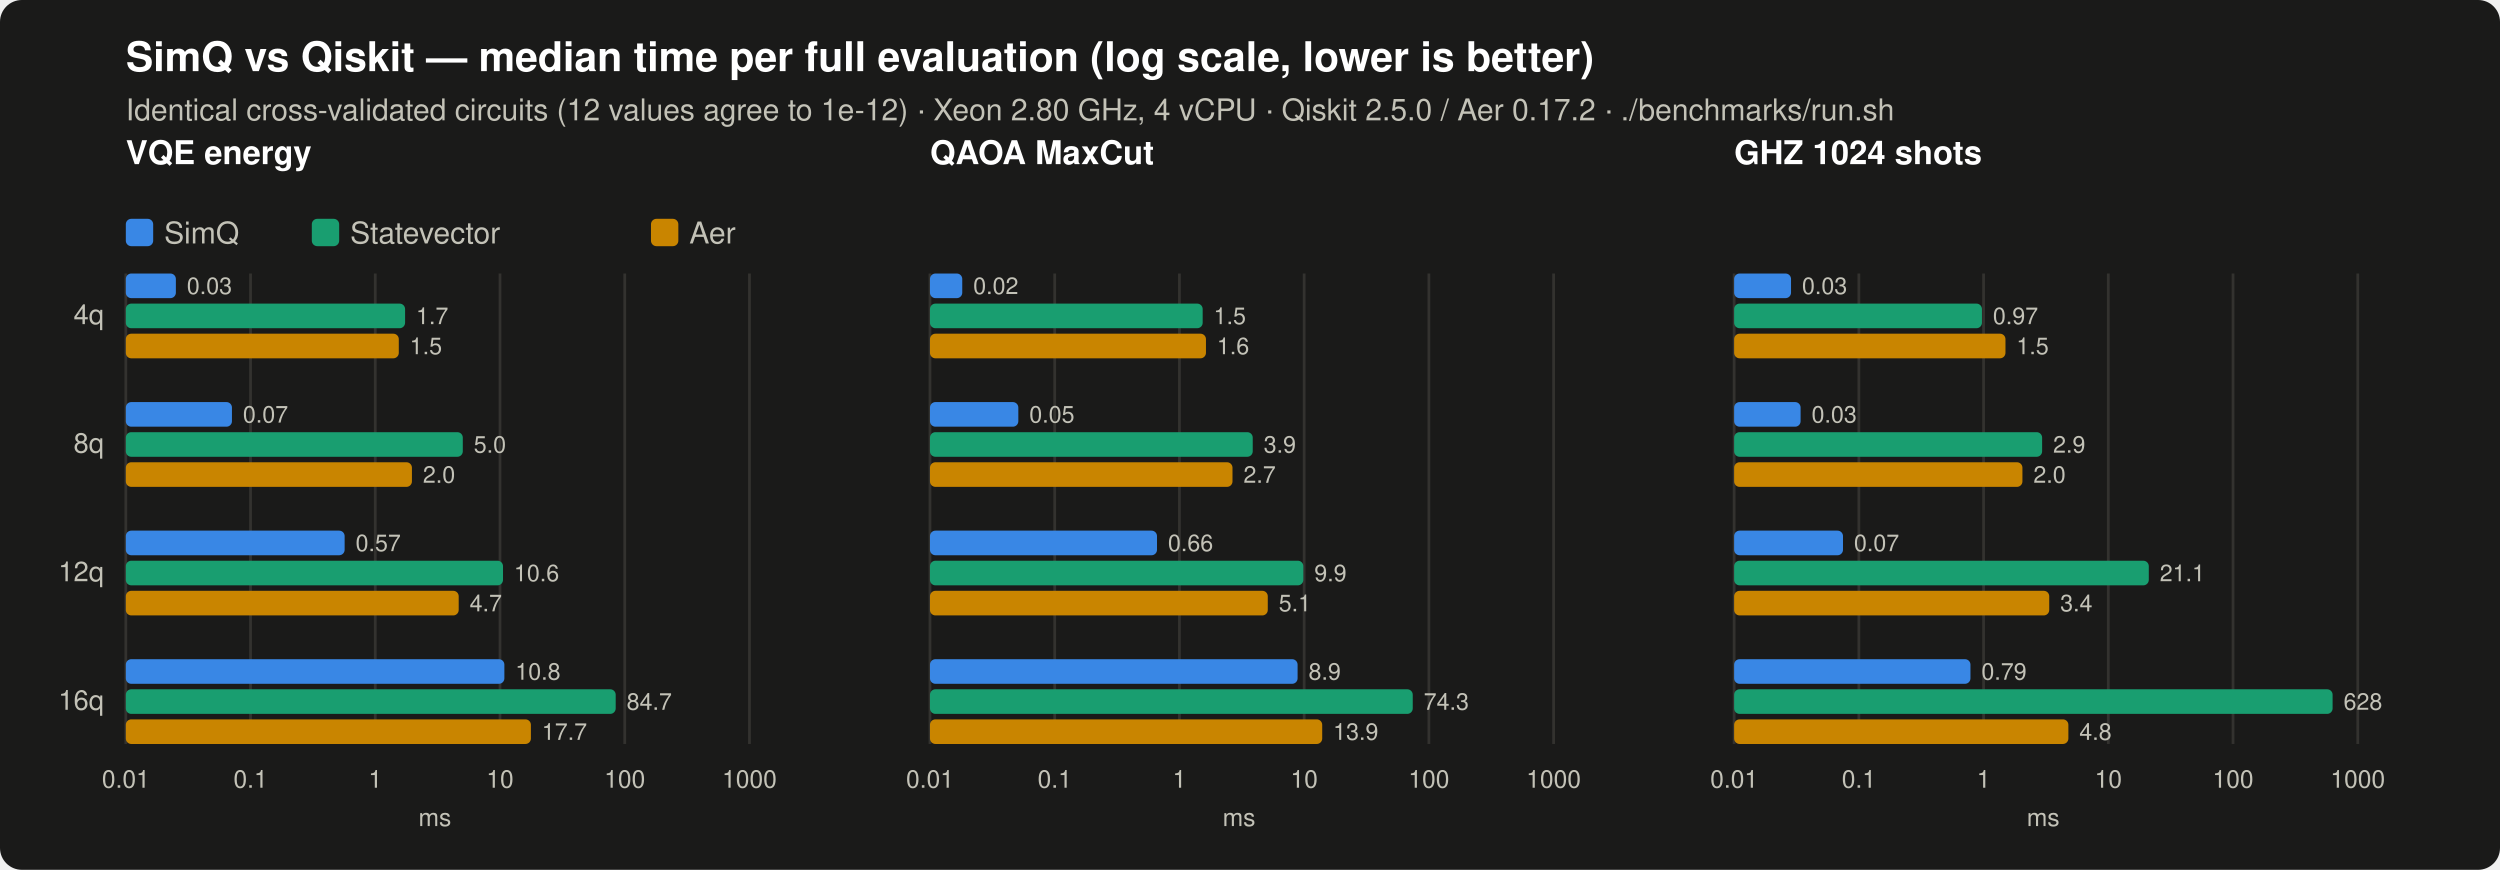
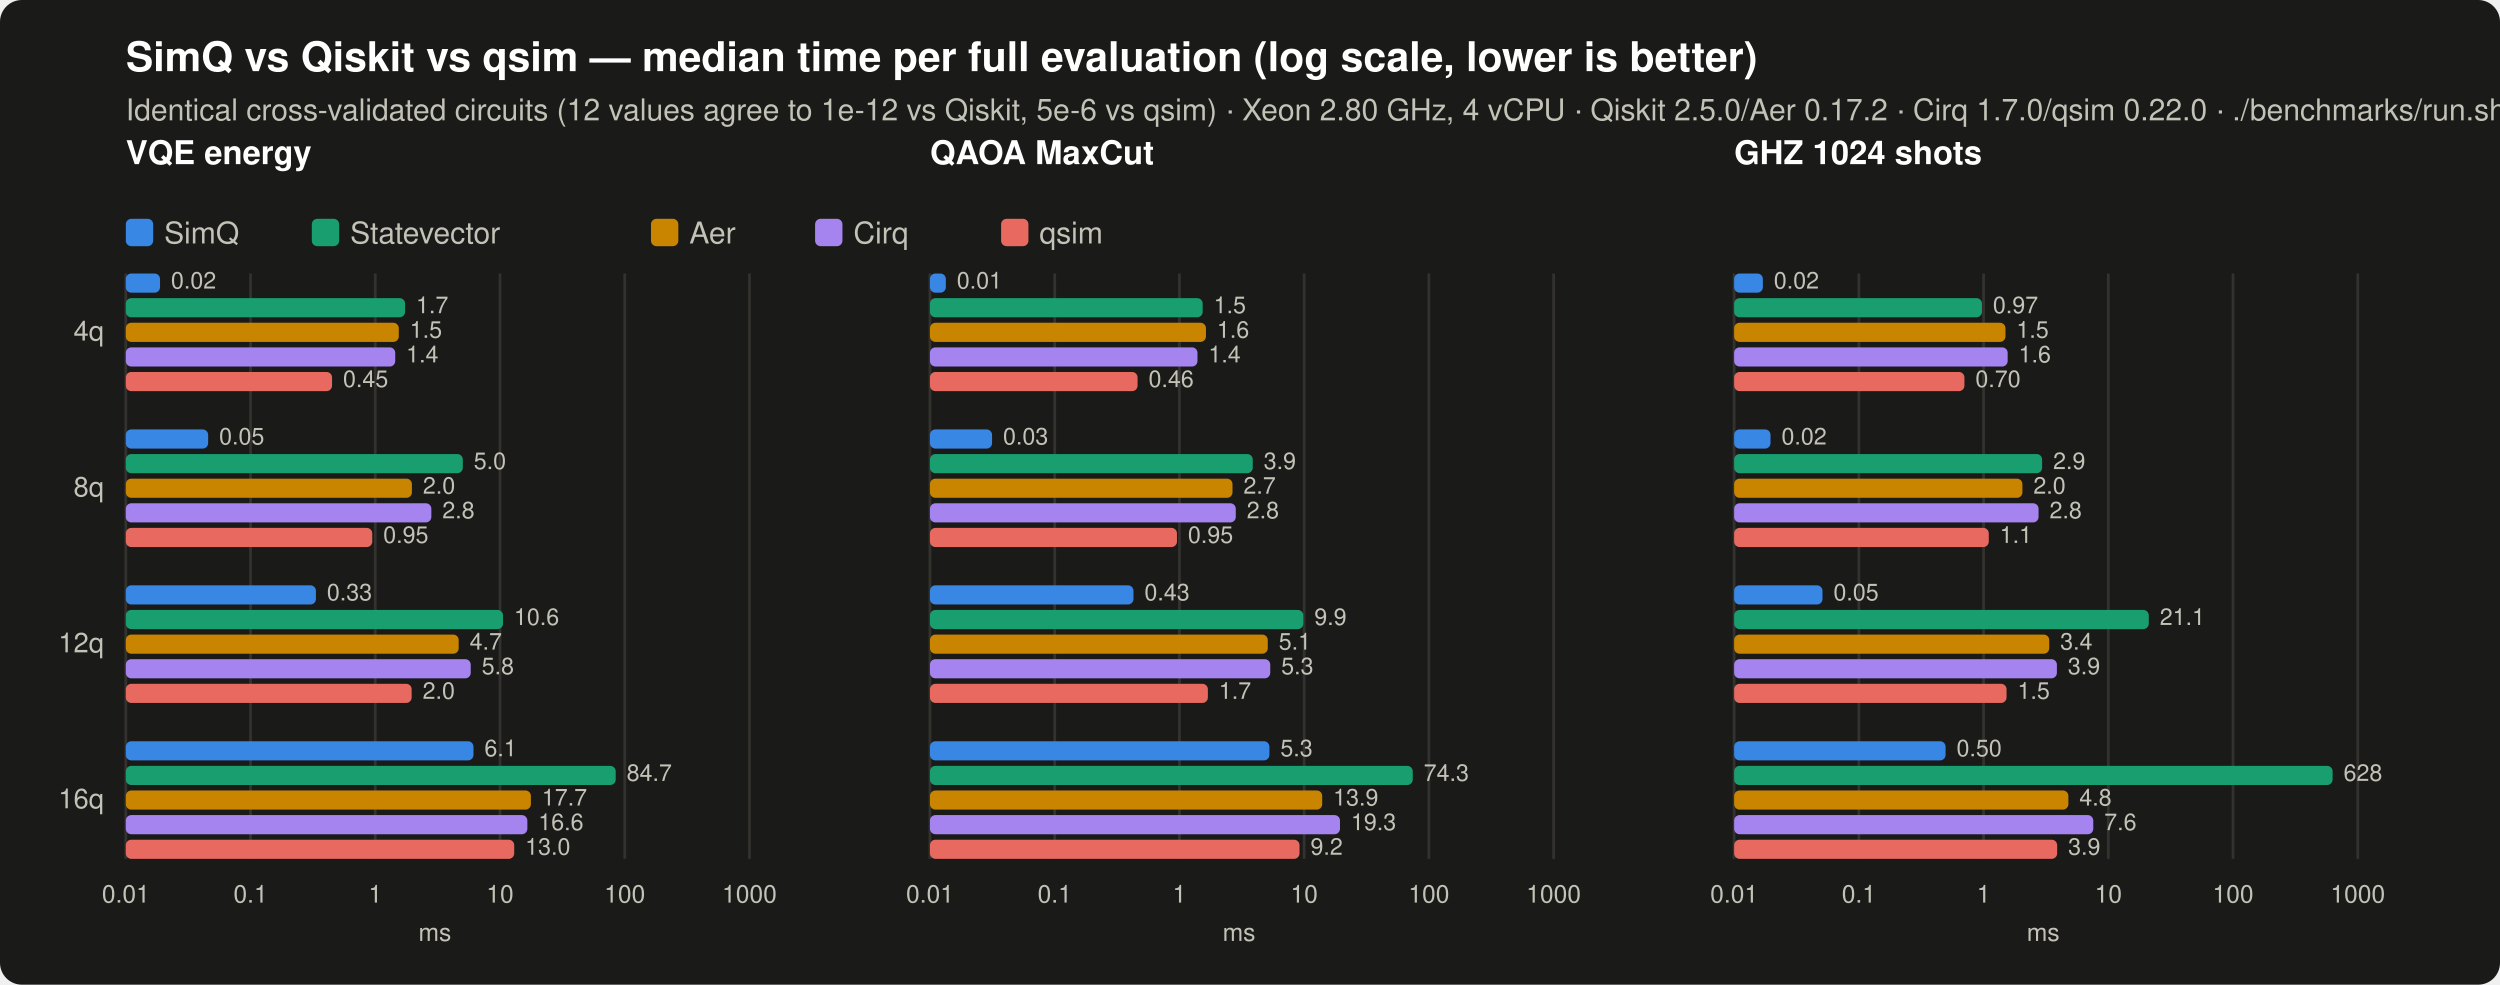
- <svg xmlns="http://www.w3.org/2000/svg" width="914" height="318" viewBox="0 0 914 318" font-family="-apple-system,Segoe UI,Helvetica,Arial,sans-serif">
-   <rect width="914" height="318" fill="#1a1a19" rx="8" />
-   <text x="46" y="26" fill="#ffffff" font-size="15" font-weight="600">SimQ vs Qiskit — median time per full evaluation (log scale, lower is better)</text>
-   <text x="46" y="44" fill="#c3c2b7" font-size="11">Identical cross-validated circuits (12 values agree to 1e-12) · Xeon 2.80 GHz, 4 vCPU · Qiskit 2.5.0 / Aer 0.17.2 · ./benchmarks/run.sh</text>
+ <svg xmlns="http://www.w3.org/2000/svg" width="914" height="360" viewBox="0 0 914 360" font-family="-apple-system,Segoe UI,Helvetica,Arial,sans-serif">
+   <rect width="914" height="360" fill="#1a1a19" rx="8" />
+   <text x="46" y="26" fill="#ffffff" font-size="15" font-weight="600">SimQ vs Qiskit vs qsim — median time per full evaluation (log scale, lower is better)</text>
+   <text x="46" y="44" fill="#c3c2b7" font-size="11">Identical cross-validated circuits (12 values agree to 1e-12 vs Qiskit, 5e-6 vs qsim) · Xeon 2.80 GHz, 4 vCPU · Qiskit 2.5.0/Aer 0.17.2 · Cirq 1.7.0/qsim 0.22.0 · ./benchmarks/run.sh</text>
  <rect x="46" y="80" width="10" height="10" rx="2" fill="#3987e5" />
  <text x="60" y="89" fill="#c3c2b7" font-size="11">SimQ</text>
  <rect x="114" y="80" width="10" height="10" rx="2" fill="#199e70" />
  <text x="128" y="89" fill="#c3c2b7" font-size="11">Statevector</text>
  <rect x="238" y="80" width="10" height="10" rx="2" fill="#c98500" />
  <text x="252" y="89" fill="#c3c2b7" font-size="11">Aer</text>
+   <rect x="298" y="80" width="10" height="10" rx="2" fill="#a684f0" />
+   <text x="312" y="89" fill="#c3c2b7" font-size="11">Cirq</text>
+   <rect x="366" y="80" width="10" height="10" rx="2" fill="#e8695f" />
+   <text x="380" y="89" fill="#c3c2b7" font-size="11">qsim</text>
  <text x="46" y="60" fill="#ffffff" font-size="12" font-weight="600">VQE energy</text>
-   <line x1="46.0" y1="100" x2="46.0" y2="272" stroke="#33322f" stroke-width="1" />
-   <text x="46.0" y="288" fill="#c3c2b7" font-size="9" text-anchor="middle">0.01</text>
-   <line x1="91.6" y1="100" x2="91.6" y2="272" stroke="#33322f" stroke-width="1" />
-   <text x="91.6" y="288" fill="#c3c2b7" font-size="9" text-anchor="middle">0.1</text>
-   <line x1="137.2" y1="100" x2="137.2" y2="272" stroke="#33322f" stroke-width="1" />
-   <text x="137.2" y="288" fill="#c3c2b7" font-size="9" text-anchor="middle">1</text>
-   <line x1="182.8" y1="100" x2="182.8" y2="272" stroke="#33322f" stroke-width="1" />
-   <text x="182.8" y="288" fill="#c3c2b7" font-size="9" text-anchor="middle">10</text>
-   <line x1="228.4" y1="100" x2="228.4" y2="272" stroke="#33322f" stroke-width="1" />
-   <text x="228.4" y="288" fill="#c3c2b7" font-size="9" text-anchor="middle">100</text>
-   <line x1="274.0" y1="100" x2="274.0" y2="272" stroke="#33322f" stroke-width="1" />
-   <text x="274.0" y="288" fill="#c3c2b7" font-size="9" text-anchor="middle">1000</text>
-   <text x="159.0" y="302" fill="#c3c2b7" font-size="9" text-anchor="middle">ms</text>
-   <text x="38" y="118.5" fill="#c3c2b7" font-size="10" text-anchor="end">4q</text>
-   <rect x="46" y="100" width="18.3" height="9" rx="2" fill="#3987e5" />
-   <text x="68.3" y="107.5" fill="#c3c2b7" font-size="8.5">0.03</text>
-   <rect x="46" y="111" width="102.1" height="9" rx="2" fill="#199e70" />
-   <text x="152.1" y="118.5" fill="#c3c2b7" font-size="8.5">1.7</text>
-   <rect x="46" y="122" width="99.8" height="9" rx="2" fill="#c98500" />
-   <text x="149.8" y="129.5" fill="#c3c2b7" font-size="8.5">1.5</text>
-   <text x="38" y="165.5" fill="#c3c2b7" font-size="10" text-anchor="end">8q</text>
-   <rect x="46" y="147" width="38.8" height="9" rx="2" fill="#3987e5" />
-   <text x="88.8" y="154.5" fill="#c3c2b7" font-size="8.5">0.07</text>
-   <rect x="46" y="158" width="123.2" height="9" rx="2" fill="#199e70" />
-   <text x="173.2" y="165.5" fill="#c3c2b7" font-size="8.5">5.0</text>
-   <rect x="46" y="169" width="104.6" height="9" rx="2" fill="#c98500" />
-   <text x="154.6" y="176.5" fill="#c3c2b7" font-size="8.5">2.0</text>
-   <text x="38" y="212.5" fill="#c3c2b7" font-size="10" text-anchor="end">12q</text>
-   <rect x="46" y="194" width="80.0" height="9" rx="2" fill="#3987e5" />
-   <text x="130.0" y="201.5" fill="#c3c2b7" font-size="8.5">0.57</text>
-   <rect x="46" y="205" width="137.9" height="9" rx="2" fill="#199e70" />
-   <text x="187.9" y="212.5" fill="#c3c2b7" font-size="8.5">10.6</text>
-   <rect x="46" y="216" width="121.7" height="9" rx="2" fill="#c98500" />
-   <text x="171.7" y="223.5" fill="#c3c2b7" font-size="8.5">4.7</text>
-   <text x="38" y="259.5" fill="#c3c2b7" font-size="10" text-anchor="end">16q</text>
-   <rect x="46" y="241" width="138.4" height="9" rx="2" fill="#3987e5" />
-   <text x="188.4" y="248.5" fill="#c3c2b7" font-size="8.5">10.8</text>
-   <rect x="46" y="252" width="179.1" height="9" rx="2" fill="#199e70" />
-   <text x="229.1" y="259.5" fill="#c3c2b7" font-size="8.5">84.7</text>
-   <rect x="46" y="263" width="148.1" height="9" rx="2" fill="#c98500" />
-   <text x="198.1" y="270.5" fill="#c3c2b7" font-size="8.5">17.7</text>
+   <line x1="46.0" y1="100" x2="46.0" y2="314" stroke="#33322f" stroke-width="1" />
+   <text x="46.0" y="330" fill="#c3c2b7" font-size="9" text-anchor="middle">0.01</text>
+   <line x1="91.6" y1="100" x2="91.6" y2="314" stroke="#33322f" stroke-width="1" />
+   <text x="91.6" y="330" fill="#c3c2b7" font-size="9" text-anchor="middle">0.1</text>
+   <line x1="137.2" y1="100" x2="137.2" y2="314" stroke="#33322f" stroke-width="1" />
+   <text x="137.2" y="330" fill="#c3c2b7" font-size="9" text-anchor="middle">1</text>
+   <line x1="182.8" y1="100" x2="182.8" y2="314" stroke="#33322f" stroke-width="1" />
+   <text x="182.8" y="330" fill="#c3c2b7" font-size="9" text-anchor="middle">10</text>
+   <line x1="228.4" y1="100" x2="228.4" y2="314" stroke="#33322f" stroke-width="1" />
+   <text x="228.4" y="330" fill="#c3c2b7" font-size="9" text-anchor="middle">100</text>
+   <line x1="274.0" y1="100" x2="274.0" y2="314" stroke="#33322f" stroke-width="1" />
+   <text x="274.0" y="330" fill="#c3c2b7" font-size="9" text-anchor="middle">1000</text>
+   <text x="159.0" y="344" fill="#c3c2b7" font-size="9" text-anchor="middle">ms</text>
+   <text x="38" y="124.5" fill="#c3c2b7" font-size="10" text-anchor="end">4q</text>
+   <rect x="46" y="100" width="12.5" height="7" rx="2" fill="#3987e5" />
+   <text x="62.5" y="105.5" fill="#c3c2b7" font-size="8.5">0.02</text>
+   <rect x="46" y="109" width="102.1" height="7" rx="2" fill="#199e70" />
+   <text x="152.1" y="114.5" fill="#c3c2b7" font-size="8.5">1.7</text>
+   <rect x="46" y="118" width="99.8" height="7" rx="2" fill="#c98500" />
+   <text x="149.8" y="123.5" fill="#c3c2b7" font-size="8.5">1.5</text>
+   <rect x="46" y="127" width="98.5" height="7" rx="2" fill="#a684f0" />
+   <text x="148.5" y="132.5" fill="#c3c2b7" font-size="8.5">1.4</text>
+   <rect x="46" y="136" width="75.4" height="7" rx="2" fill="#e8695f" />
+   <text x="125.4" y="141.5" fill="#c3c2b7" font-size="8.5">0.45</text>
+   <text x="38" y="181.5" fill="#c3c2b7" font-size="10" text-anchor="end">8q</text>
+   <rect x="46" y="157" width="30.1" height="7" rx="2" fill="#3987e5" />
+   <text x="80.1" y="162.5" fill="#c3c2b7" font-size="8.5">0.05</text>
+   <rect x="46" y="166" width="123.2" height="7" rx="2" fill="#199e70" />
+   <text x="173.2" y="171.5" fill="#c3c2b7" font-size="8.5">5.0</text>
+   <rect x="46" y="175" width="104.6" height="7" rx="2" fill="#c98500" />
+   <text x="154.6" y="180.5" fill="#c3c2b7" font-size="8.5">2.0</text>
+   <rect x="46" y="184" width="111.7" height="7" rx="2" fill="#a684f0" />
+   <text x="161.7" y="189.5" fill="#c3c2b7" font-size="8.5">2.8</text>
+   <rect x="46" y="193" width="90.1" height="7" rx="2" fill="#e8695f" />
+   <text x="140.1" y="198.5" fill="#c3c2b7" font-size="8.5">0.95</text>
+   <text x="38" y="238.5" fill="#c3c2b7" font-size="10" text-anchor="end">12q</text>
+   <rect x="46" y="214" width="69.5" height="7" rx="2" fill="#3987e5" />
+   <text x="119.5" y="219.5" fill="#c3c2b7" font-size="8.5">0.33</text>
+   <rect x="46" y="223" width="137.9" height="7" rx="2" fill="#199e70" />
+   <text x="187.9" y="228.5" fill="#c3c2b7" font-size="8.5">10.6</text>
+   <rect x="46" y="232" width="121.7" height="7" rx="2" fill="#c98500" />
+   <text x="171.7" y="237.5" fill="#c3c2b7" font-size="8.5">4.7</text>
+   <rect x="46" y="241" width="126.1" height="7" rx="2" fill="#a684f0" />
+   <text x="176.1" y="246.5" fill="#c3c2b7" font-size="8.5">5.8</text>
+   <rect x="46" y="250" width="104.5" height="7" rx="2" fill="#e8695f" />
+   <text x="154.5" y="255.5" fill="#c3c2b7" font-size="8.5">2.0</text>
+   <text x="38" y="295.5" fill="#c3c2b7" font-size="10" text-anchor="end">16q</text>
+   <rect x="46" y="271" width="127.1" height="7" rx="2" fill="#3987e5" />
+   <text x="177.1" y="276.5" fill="#c3c2b7" font-size="8.5">6.1</text>
+   <rect x="46" y="280" width="179.1" height="7" rx="2" fill="#199e70" />
+   <text x="229.1" y="285.5" fill="#c3c2b7" font-size="8.5">84.7</text>
+   <rect x="46" y="289" width="148.1" height="7" rx="2" fill="#c98500" />
+   <text x="198.1" y="294.5" fill="#c3c2b7" font-size="8.5">17.7</text>
+   <rect x="46" y="298" width="146.8" height="7" rx="2" fill="#a684f0" />
+   <text x="196.8" y="303.5" fill="#c3c2b7" font-size="8.5">16.6</text>
+   <rect x="46" y="307" width="142.0" height="7" rx="2" fill="#e8695f" />
+   <text x="192.0" y="312.5" fill="#c3c2b7" font-size="8.5">13.0</text>
  <text x="340" y="60" fill="#ffffff" font-size="12" font-weight="600">QAOA MaxCut</text>
-   <line x1="340.0" y1="100" x2="340.0" y2="272" stroke="#33322f" stroke-width="1" />
-   <text x="340.0" y="288" fill="#c3c2b7" font-size="9" text-anchor="middle">0.01</text>
-   <line x1="385.6" y1="100" x2="385.6" y2="272" stroke="#33322f" stroke-width="1" />
-   <text x="385.6" y="288" fill="#c3c2b7" font-size="9" text-anchor="middle">0.1</text>
-   <line x1="431.2" y1="100" x2="431.2" y2="272" stroke="#33322f" stroke-width="1" />
-   <text x="431.2" y="288" fill="#c3c2b7" font-size="9" text-anchor="middle">1</text>
-   <line x1="476.8" y1="100" x2="476.8" y2="272" stroke="#33322f" stroke-width="1" />
-   <text x="476.8" y="288" fill="#c3c2b7" font-size="9" text-anchor="middle">10</text>
-   <line x1="522.4" y1="100" x2="522.4" y2="272" stroke="#33322f" stroke-width="1" />
-   <text x="522.4" y="288" fill="#c3c2b7" font-size="9" text-anchor="middle">100</text>
-   <line x1="568.0" y1="100" x2="568.0" y2="272" stroke="#33322f" stroke-width="1" />
-   <text x="568.0" y="288" fill="#c3c2b7" font-size="9" text-anchor="middle">1000</text>
-   <text x="453.0" y="302" fill="#c3c2b7" font-size="9" text-anchor="middle">ms</text>
-   <rect x="340" y="100" width="11.8" height="9" rx="2" fill="#3987e5" />
-   <text x="355.8" y="107.5" fill="#c3c2b7" font-size="8.5">0.02</text>
-   <rect x="340" y="111" width="99.7" height="9" rx="2" fill="#199e70" />
-   <text x="443.7" y="118.5" fill="#c3c2b7" font-size="8.5">1.5</text>
-   <rect x="340" y="122" width="100.9" height="9" rx="2" fill="#c98500" />
-   <text x="444.9" y="129.5" fill="#c3c2b7" font-size="8.5">1.6</text>
-   <rect x="340" y="147" width="32.3" height="9" rx="2" fill="#3987e5" />
-   <text x="376.3" y="154.5" fill="#c3c2b7" font-size="8.5">0.05</text>
-   <rect x="340" y="158" width="118.0" height="9" rx="2" fill="#199e70" />
-   <text x="462.0" y="165.5" fill="#c3c2b7" font-size="8.5">3.9</text>
-   <rect x="340" y="169" width="110.6" height="9" rx="2" fill="#c98500" />
-   <text x="454.6" y="176.5" fill="#c3c2b7" font-size="8.5">2.7</text>
-   <rect x="340" y="194" width="83.0" height="9" rx="2" fill="#3987e5" />
-   <text x="427.0" y="201.5" fill="#c3c2b7" font-size="8.5">0.66</text>
-   <rect x="340" y="205" width="136.5" height="9" rx="2" fill="#199e70" />
-   <text x="480.5" y="212.5" fill="#c3c2b7" font-size="8.5">9.9</text>
-   <rect x="340" y="216" width="123.5" height="9" rx="2" fill="#c98500" />
-   <text x="467.5" y="223.5" fill="#c3c2b7" font-size="8.5">5.1</text>
-   <rect x="340" y="241" width="134.4" height="9" rx="2" fill="#3987e5" />
-   <text x="478.4" y="248.5" fill="#c3c2b7" font-size="8.5">8.9</text>
-   <rect x="340" y="252" width="176.5" height="9" rx="2" fill="#199e70" />
-   <text x="520.5" y="259.5" fill="#c3c2b7" font-size="8.5">74.3</text>
-   <rect x="340" y="263" width="143.4" height="9" rx="2" fill="#c98500" />
-   <text x="487.4" y="270.5" fill="#c3c2b7" font-size="8.5">13.9</text>
+   <line x1="340.0" y1="100" x2="340.0" y2="314" stroke="#33322f" stroke-width="1" />
+   <text x="340.0" y="330" fill="#c3c2b7" font-size="9" text-anchor="middle">0.01</text>
+   <line x1="385.6" y1="100" x2="385.6" y2="314" stroke="#33322f" stroke-width="1" />
+   <text x="385.6" y="330" fill="#c3c2b7" font-size="9" text-anchor="middle">0.1</text>
+   <line x1="431.2" y1="100" x2="431.2" y2="314" stroke="#33322f" stroke-width="1" />
+   <text x="431.2" y="330" fill="#c3c2b7" font-size="9" text-anchor="middle">1</text>
+   <line x1="476.8" y1="100" x2="476.8" y2="314" stroke="#33322f" stroke-width="1" />
+   <text x="476.8" y="330" fill="#c3c2b7" font-size="9" text-anchor="middle">10</text>
+   <line x1="522.4" y1="100" x2="522.4" y2="314" stroke="#33322f" stroke-width="1" />
+   <text x="522.4" y="330" fill="#c3c2b7" font-size="9" text-anchor="middle">100</text>
+   <line x1="568.0" y1="100" x2="568.0" y2="314" stroke="#33322f" stroke-width="1" />
+   <text x="568.0" y="330" fill="#c3c2b7" font-size="9" text-anchor="middle">1000</text>
+   <text x="453.0" y="344" fill="#c3c2b7" font-size="9" text-anchor="middle">ms</text>
+   <rect x="340" y="100" width="5.8" height="7" rx="2" fill="#3987e5" />
+   <text x="349.8" y="105.5" fill="#c3c2b7" font-size="8.5">0.01</text>
+   <rect x="340" y="109" width="99.7" height="7" rx="2" fill="#199e70" />
+   <text x="443.7" y="114.5" fill="#c3c2b7" font-size="8.5">1.5</text>
+   <rect x="340" y="118" width="100.9" height="7" rx="2" fill="#c98500" />
+   <text x="444.9" y="123.5" fill="#c3c2b7" font-size="8.5">1.6</text>
+   <rect x="340" y="127" width="97.8" height="7" rx="2" fill="#a684f0" />
+   <text x="441.8" y="132.5" fill="#c3c2b7" font-size="8.5">1.4</text>
+   <rect x="340" y="136" width="75.9" height="7" rx="2" fill="#e8695f" />
+   <text x="419.9" y="141.5" fill="#c3c2b7" font-size="8.5">0.46</text>
+   <rect x="340" y="157" width="22.7" height="7" rx="2" fill="#3987e5" />
+   <text x="366.7" y="162.5" fill="#c3c2b7" font-size="8.5">0.03</text>
+   <rect x="340" y="166" width="118.0" height="7" rx="2" fill="#199e70" />
+   <text x="462.0" y="171.5" fill="#c3c2b7" font-size="8.5">3.9</text>
+   <rect x="340" y="175" width="110.6" height="7" rx="2" fill="#c98500" />
+   <text x="454.6" y="180.5" fill="#c3c2b7" font-size="8.5">2.7</text>
+   <rect x="340" y="184" width="111.8" height="7" rx="2" fill="#a684f0" />
+   <text x="455.8" y="189.5" fill="#c3c2b7" font-size="8.5">2.8</text>
+   <rect x="340" y="193" width="90.3" height="7" rx="2" fill="#e8695f" />
+   <text x="434.3" y="198.5" fill="#c3c2b7" font-size="8.5">0.95</text>
+   <rect x="340" y="214" width="74.4" height="7" rx="2" fill="#3987e5" />
+   <text x="418.4" y="219.5" fill="#c3c2b7" font-size="8.5">0.43</text>
+   <rect x="340" y="223" width="136.5" height="7" rx="2" fill="#199e70" />
+   <text x="480.5" y="228.5" fill="#c3c2b7" font-size="8.5">9.9</text>
+   <rect x="340" y="232" width="123.5" height="7" rx="2" fill="#c98500" />
+   <text x="467.5" y="237.5" fill="#c3c2b7" font-size="8.5">5.1</text>
+   <rect x="340" y="241" width="124.4" height="7" rx="2" fill="#a684f0" />
+   <text x="468.4" y="246.5" fill="#c3c2b7" font-size="8.5">5.3</text>
+   <rect x="340" y="250" width="101.6" height="7" rx="2" fill="#e8695f" />
+   <text x="445.6" y="255.5" fill="#c3c2b7" font-size="8.5">1.7</text>
+   <rect x="340" y="271" width="124.1" height="7" rx="2" fill="#3987e5" />
+   <text x="468.1" y="276.5" fill="#c3c2b7" font-size="8.5">5.3</text>
+   <rect x="340" y="280" width="176.5" height="7" rx="2" fill="#199e70" />
+   <text x="520.5" y="285.5" fill="#c3c2b7" font-size="8.5">74.3</text>
+   <rect x="340" y="289" width="143.4" height="7" rx="2" fill="#c98500" />
+   <text x="487.4" y="294.5" fill="#c3c2b7" font-size="8.5">13.9</text>
+   <rect x="340" y="298" width="149.9" height="7" rx="2" fill="#a684f0" />
+   <text x="493.9" y="303.5" fill="#c3c2b7" font-size="8.5">19.3</text>
+   <rect x="340" y="307" width="135.1" height="7" rx="2" fill="#e8695f" />
+   <text x="479.1" y="312.5" fill="#c3c2b7" font-size="8.5">9.2</text>
  <text x="634" y="60" fill="#ffffff" font-size="12" font-weight="600">GHZ 1024 shots</text>
-   <line x1="634.0" y1="100" x2="634.0" y2="272" stroke="#33322f" stroke-width="1" />
-   <text x="634.0" y="288" fill="#c3c2b7" font-size="9" text-anchor="middle">0.01</text>
-   <line x1="679.6" y1="100" x2="679.6" y2="272" stroke="#33322f" stroke-width="1" />
-   <text x="679.6" y="288" fill="#c3c2b7" font-size="9" text-anchor="middle">0.1</text>
-   <line x1="725.2" y1="100" x2="725.2" y2="272" stroke="#33322f" stroke-width="1" />
-   <text x="725.2" y="288" fill="#c3c2b7" font-size="9" text-anchor="middle">1</text>
-   <line x1="770.8" y1="100" x2="770.8" y2="272" stroke="#33322f" stroke-width="1" />
-   <text x="770.8" y="288" fill="#c3c2b7" font-size="9" text-anchor="middle">10</text>
-   <line x1="816.4" y1="100" x2="816.4" y2="272" stroke="#33322f" stroke-width="1" />
-   <text x="816.4" y="288" fill="#c3c2b7" font-size="9" text-anchor="middle">100</text>
-   <line x1="862.0" y1="100" x2="862.0" y2="272" stroke="#33322f" stroke-width="1" />
-   <text x="862.0" y="288" fill="#c3c2b7" font-size="9" text-anchor="middle">1000</text>
-   <text x="747.0" y="302" fill="#c3c2b7" font-size="9" text-anchor="middle">ms</text>
-   <rect x="634" y="100" width="20.8" height="9" rx="2" fill="#3987e5" />
-   <text x="658.8" y="107.5" fill="#c3c2b7" font-size="8.5">0.03</text>
-   <rect x="634" y="111" width="90.6" height="9" rx="2" fill="#199e70" />
-   <text x="728.6" y="118.5" fill="#c3c2b7" font-size="8.5">0.97</text>
-   <rect x="634" y="122" width="99.2" height="9" rx="2" fill="#c98500" />
-   <text x="737.2" y="129.5" fill="#c3c2b7" font-size="8.5">1.5</text>
-   <rect x="634" y="147" width="24.3" height="9" rx="2" fill="#3987e5" />
-   <text x="662.3" y="154.5" fill="#c3c2b7" font-size="8.5">0.03</text>
-   <rect x="634" y="158" width="112.6" height="9" rx="2" fill="#199e70" />
-   <text x="750.6" y="165.5" fill="#c3c2b7" font-size="8.5">2.9</text>
-   <rect x="634" y="169" width="105.4" height="9" rx="2" fill="#c98500" />
-   <text x="743.4" y="176.5" fill="#c3c2b7" font-size="8.5">2.0</text>
-   <rect x="634" y="194" width="39.8" height="9" rx="2" fill="#3987e5" />
-   <text x="677.8" y="201.5" fill="#c3c2b7" font-size="8.5">0.07</text>
-   <rect x="634" y="205" width="151.6" height="9" rx="2" fill="#199e70" />
-   <text x="789.6" y="212.5" fill="#c3c2b7" font-size="8.5">21.1</text>
-   <rect x="634" y="216" width="115.2" height="9" rx="2" fill="#c98500" />
-   <text x="753.2" y="223.5" fill="#c3c2b7" font-size="8.5">3.4</text>
-   <rect x="634" y="241" width="86.4" height="9" rx="2" fill="#3987e5" />
-   <text x="724.4" y="248.5" fill="#c3c2b7" font-size="8.5">0.79</text>
-   <rect x="634" y="252" width="218.8" height="9" rx="2" fill="#199e70" />
-   <text x="856.8" y="259.5" fill="#c3c2b7" font-size="8.5">628</text>
-   <rect x="634" y="263" width="122.2" height="9" rx="2" fill="#c98500" />
-   <text x="760.2" y="270.5" fill="#c3c2b7" font-size="8.5">4.8</text>
+   <line x1="634.0" y1="100" x2="634.0" y2="314" stroke="#33322f" stroke-width="1" />
+   <text x="634.0" y="330" fill="#c3c2b7" font-size="9" text-anchor="middle">0.01</text>
+   <line x1="679.6" y1="100" x2="679.6" y2="314" stroke="#33322f" stroke-width="1" />
+   <text x="679.6" y="330" fill="#c3c2b7" font-size="9" text-anchor="middle">0.1</text>
+   <line x1="725.2" y1="100" x2="725.2" y2="314" stroke="#33322f" stroke-width="1" />
+   <text x="725.2" y="330" fill="#c3c2b7" font-size="9" text-anchor="middle">1</text>
+   <line x1="770.8" y1="100" x2="770.8" y2="314" stroke="#33322f" stroke-width="1" />
+   <text x="770.8" y="330" fill="#c3c2b7" font-size="9" text-anchor="middle">10</text>
+   <line x1="816.4" y1="100" x2="816.4" y2="314" stroke="#33322f" stroke-width="1" />
+   <text x="816.4" y="330" fill="#c3c2b7" font-size="9" text-anchor="middle">100</text>
+   <line x1="862.0" y1="100" x2="862.0" y2="314" stroke="#33322f" stroke-width="1" />
+   <text x="862.0" y="330" fill="#c3c2b7" font-size="9" text-anchor="middle">1000</text>
+   <text x="747.0" y="344" fill="#c3c2b7" font-size="9" text-anchor="middle">ms</text>
+   <rect x="634" y="100" width="10.5" height="7" rx="2" fill="#3987e5" />
+   <text x="648.5" y="105.5" fill="#c3c2b7" font-size="8.5">0.02</text>
+   <rect x="634" y="109" width="90.6" height="7" rx="2" fill="#199e70" />
+   <text x="728.6" y="114.5" fill="#c3c2b7" font-size="8.5">0.97</text>
+   <rect x="634" y="118" width="99.2" height="7" rx="2" fill="#c98500" />
+   <text x="737.2" y="123.5" fill="#c3c2b7" font-size="8.5">1.5</text>
+   <rect x="634" y="127" width="100.0" height="7" rx="2" fill="#a684f0" />
+   <text x="738.0" y="132.5" fill="#c3c2b7" font-size="8.5">1.6</text>
+   <rect x="634" y="136" width="84.2" height="7" rx="2" fill="#e8695f" />
+   <text x="722.2" y="141.5" fill="#c3c2b7" font-size="8.5">0.70</text>
+   <rect x="634" y="157" width="13.3" height="7" rx="2" fill="#3987e5" />
+   <text x="651.3" y="162.5" fill="#c3c2b7" font-size="8.5">0.02</text>
+   <rect x="634" y="166" width="112.6" height="7" rx="2" fill="#199e70" />
+   <text x="750.6" y="171.5" fill="#c3c2b7" font-size="8.5">2.9</text>
+   <rect x="634" y="175" width="105.4" height="7" rx="2" fill="#c98500" />
+   <text x="743.4" y="180.5" fill="#c3c2b7" font-size="8.5">2.0</text>
+   <rect x="634" y="184" width="111.3" height="7" rx="2" fill="#a684f0" />
+   <text x="749.3" y="189.5" fill="#c3c2b7" font-size="8.5">2.8</text>
+   <rect x="634" y="193" width="93.1" height="7" rx="2" fill="#e8695f" />
+   <text x="731.1" y="198.5" fill="#c3c2b7" font-size="8.5">1.1</text>
+   <rect x="634" y="214" width="32.3" height="7" rx="2" fill="#3987e5" />
+   <text x="670.3" y="219.5" fill="#c3c2b7" font-size="8.5">0.05</text>
+   <rect x="634" y="223" width="151.6" height="7" rx="2" fill="#199e70" />
+   <text x="789.6" y="228.5" fill="#c3c2b7" font-size="8.5">21.1</text>
+   <rect x="634" y="232" width="115.2" height="7" rx="2" fill="#c98500" />
+   <text x="753.2" y="237.5" fill="#c3c2b7" font-size="8.5">3.4</text>
+   <rect x="634" y="241" width="118.0" height="7" rx="2" fill="#a684f0" />
+   <text x="756.0" y="246.5" fill="#c3c2b7" font-size="8.5">3.9</text>
+   <rect x="634" y="250" width="99.6" height="7" rx="2" fill="#e8695f" />
+   <text x="737.6" y="255.5" fill="#c3c2b7" font-size="8.5">1.5</text>
+   <rect x="634" y="271" width="77.3" height="7" rx="2" fill="#3987e5" />
+   <text x="715.3" y="276.5" fill="#c3c2b7" font-size="8.5">0.50</text>
+   <rect x="634" y="280" width="218.8" height="7" rx="2" fill="#199e70" />
+   <text x="856.8" y="285.5" fill="#c3c2b7" font-size="8.5">628</text>
+   <rect x="634" y="289" width="122.2" height="7" rx="2" fill="#c98500" />
+   <text x="760.2" y="294.5" fill="#c3c2b7" font-size="8.5">4.8</text>
+   <rect x="634" y="298" width="131.3" height="7" rx="2" fill="#a684f0" />
+   <text x="769.3" y="303.5" fill="#c3c2b7" font-size="8.5">7.6</text>
+   <rect x="634" y="307" width="118.1" height="7" rx="2" fill="#e8695f" />
+   <text x="756.1" y="312.5" fill="#c3c2b7" font-size="8.5">3.9</text>
</svg>
